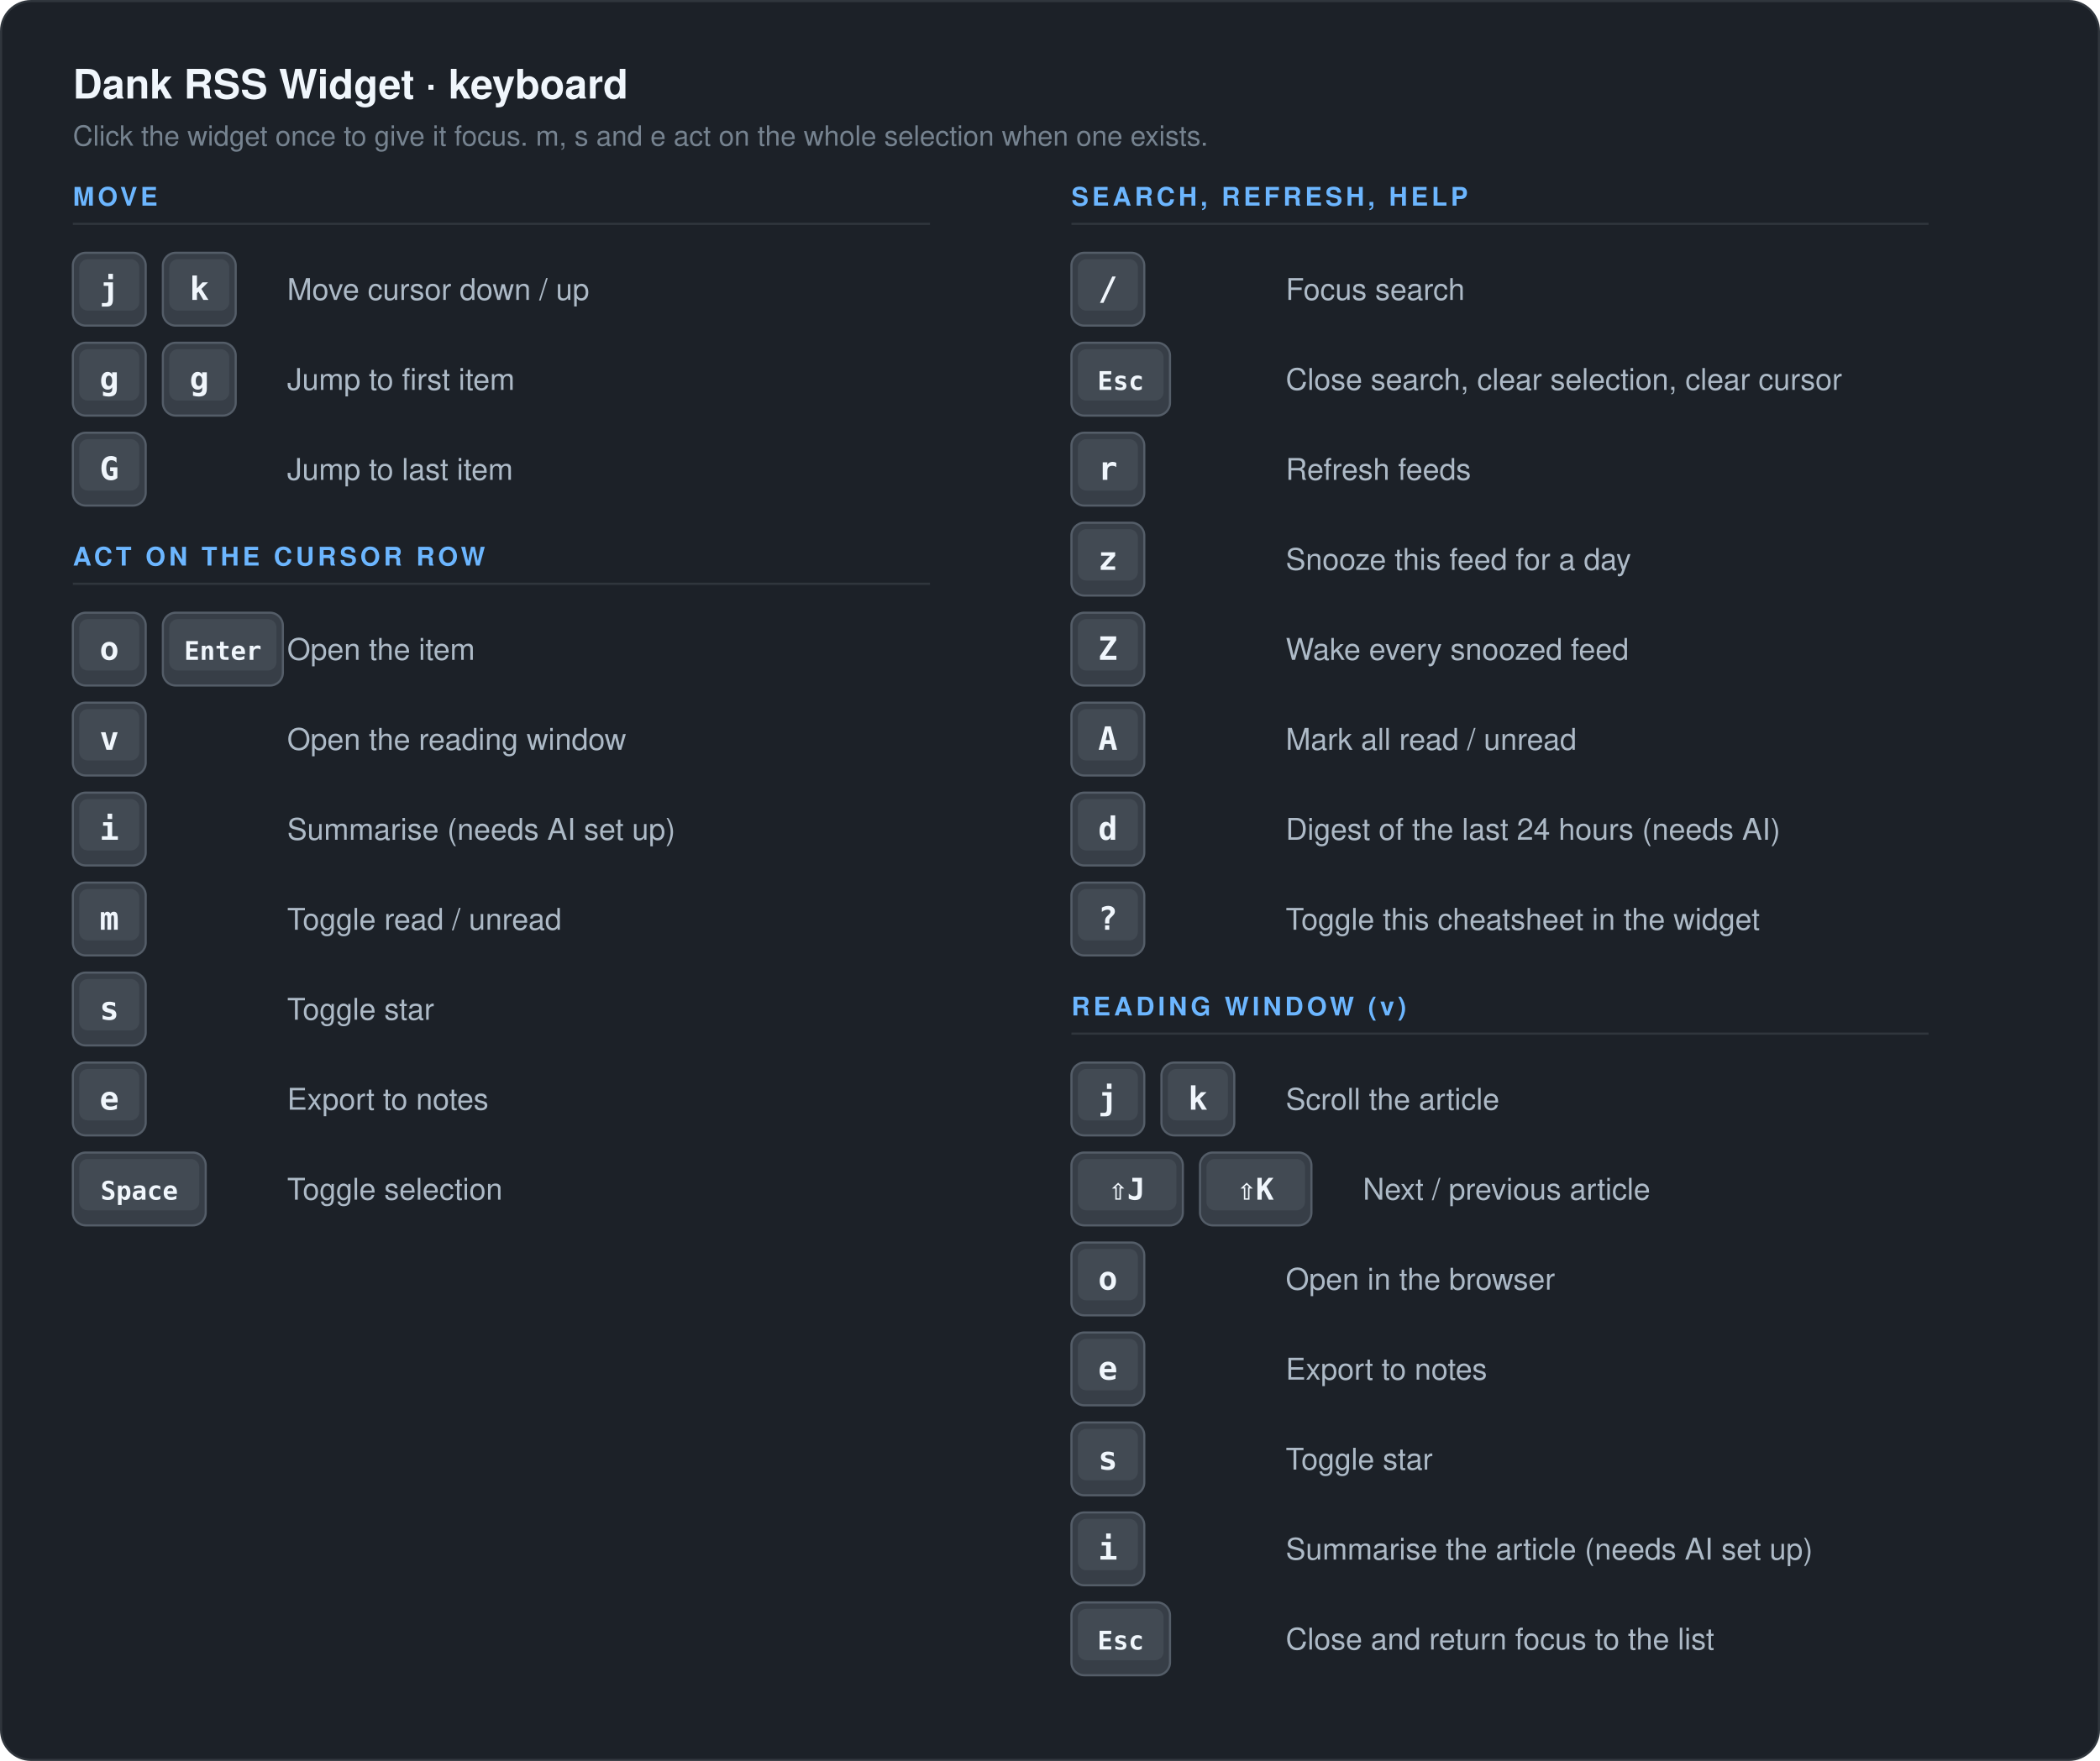
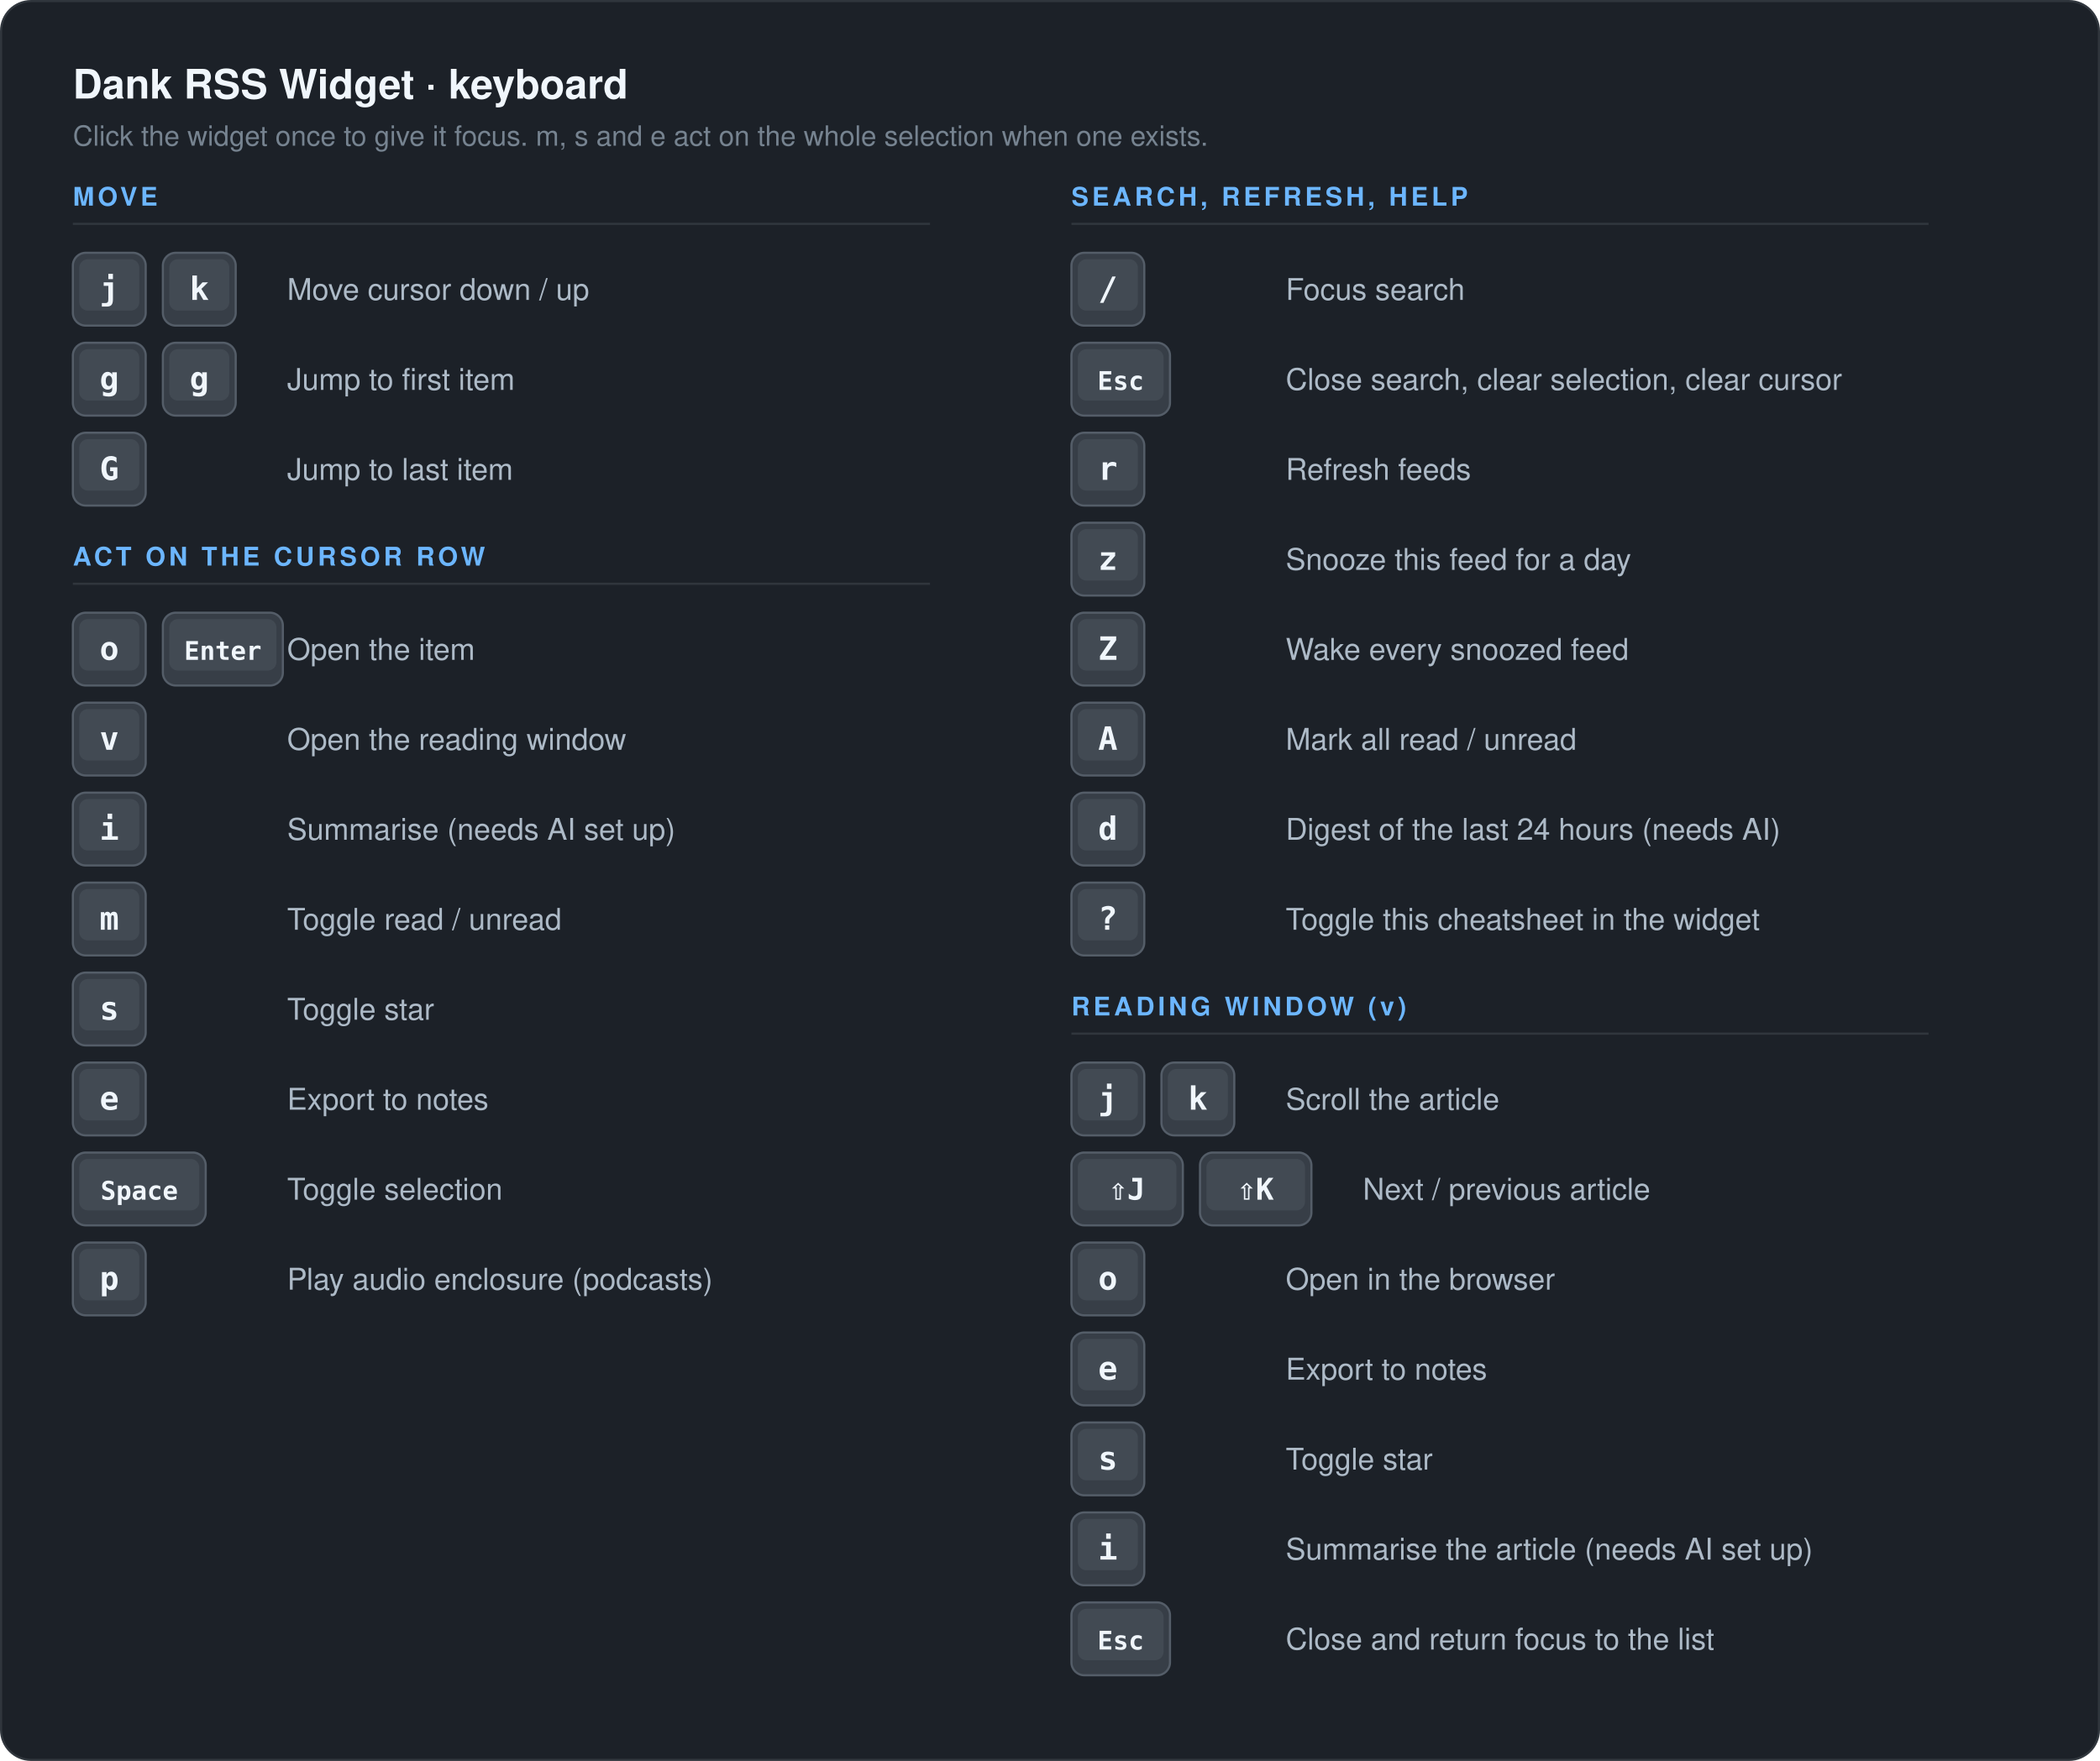
<svg xmlns="http://www.w3.org/2000/svg" viewBox="0 0 980 822" width="980" height="822" role="img" aria-label="Keyboard bindings for the Dank RSS Widget">
  <rect x="0.5" y="0.5" width="979" height="821" rx="14" ry="14" fill="#1c2128" stroke="#30363d" stroke-width="1" />
  <text x="34" y="46" fill="#f0f6fc" font-family="-apple-system, BlinkMacSystemFont, Segoe UI, Helvetica, Arial, sans-serif" font-size="19" font-weight="700">Dank RSS Widget · keyboard</text>
  <text x="34" y="68" fill="#768390" font-family="-apple-system, BlinkMacSystemFont, Segoe UI, Helvetica, Arial, sans-serif" font-size="13">Click the widget once to give it focus. m, s and e act on the whole selection when one exists.</text>
  <g>
    <text x="34" y="96" fill="#6cb6ff" font-family="-apple-system, BlinkMacSystemFont, Segoe UI, Helvetica, Arial, sans-serif" font-size="12" font-weight="700" letter-spacing="1.6">MOVE</text>
    <rect x="34" y="104" width="400" height="1" fill="#30363d" />
    <rect x="34" y="118" width="34" height="34" rx="6" ry="6" fill="#373e47" stroke="#545d68" stroke-width="1" />
    <rect x="37" y="121" width="28" height="24" rx="4" ry="4" fill="#424a53" />
    <text x="51" y="140" fill="#f0f6fc" font-family="ui-monospace, SFMono-Regular, Menlo, Consolas, monospace" font-size="15" font-weight="600" text-anchor="middle">j</text>
    <rect x="76" y="118" width="34" height="34" rx="6" ry="6" fill="#373e47" stroke="#545d68" stroke-width="1" />
    <rect x="79" y="121" width="28" height="24" rx="4" ry="4" fill="#424a53" />
    <text x="93" y="140" fill="#f0f6fc" font-family="ui-monospace, SFMono-Regular, Menlo, Consolas, monospace" font-size="15" font-weight="600" text-anchor="middle">k</text>
    <text x="134" y="140" fill="#adbac7" font-family="-apple-system, BlinkMacSystemFont, Segoe UI, Helvetica, Arial, sans-serif" font-size="14">Move cursor down / up</text>
    <rect x="34" y="160" width="34" height="34" rx="6" ry="6" fill="#373e47" stroke="#545d68" stroke-width="1" />
    <rect x="37" y="163" width="28" height="24" rx="4" ry="4" fill="#424a53" />
    <text x="51" y="182" fill="#f0f6fc" font-family="ui-monospace, SFMono-Regular, Menlo, Consolas, monospace" font-size="15" font-weight="600" text-anchor="middle">g</text>
    <rect x="76" y="160" width="34" height="34" rx="6" ry="6" fill="#373e47" stroke="#545d68" stroke-width="1" />
    <rect x="79" y="163" width="28" height="24" rx="4" ry="4" fill="#424a53" />
    <text x="93" y="182" fill="#f0f6fc" font-family="ui-monospace, SFMono-Regular, Menlo, Consolas, monospace" font-size="15" font-weight="600" text-anchor="middle">g</text>
    <text x="134" y="182" fill="#adbac7" font-family="-apple-system, BlinkMacSystemFont, Segoe UI, Helvetica, Arial, sans-serif" font-size="14">Jump to first item</text>
    <rect x="34" y="202" width="34" height="34" rx="6" ry="6" fill="#373e47" stroke="#545d68" stroke-width="1" />
    <rect x="37" y="205" width="28" height="24" rx="4" ry="4" fill="#424a53" />
    <text x="51" y="224" fill="#f0f6fc" font-family="ui-monospace, SFMono-Regular, Menlo, Consolas, monospace" font-size="15" font-weight="600" text-anchor="middle">G</text>
    <text x="134" y="224" fill="#adbac7" font-family="-apple-system, BlinkMacSystemFont, Segoe UI, Helvetica, Arial, sans-serif" font-size="14">Jump to last item</text>
    <text x="34" y="264" fill="#6cb6ff" font-family="-apple-system, BlinkMacSystemFont, Segoe UI, Helvetica, Arial, sans-serif" font-size="12" font-weight="700" letter-spacing="1.6">ACT ON THE CURSOR ROW</text>
    <rect x="34" y="272" width="400" height="1" fill="#30363d" />
    <rect x="34" y="286" width="34" height="34" rx="6" ry="6" fill="#373e47" stroke="#545d68" stroke-width="1" />
    <rect x="37" y="289" width="28" height="24" rx="4" ry="4" fill="#424a53" />
    <text x="51" y="308" fill="#f0f6fc" font-family="ui-monospace, SFMono-Regular, Menlo, Consolas, monospace" font-size="15" font-weight="600" text-anchor="middle">o</text>
    <rect x="76" y="286" width="56" height="34" rx="6" ry="6" fill="#373e47" stroke="#545d68" stroke-width="1" />
    <rect x="79" y="289" width="50" height="24" rx="4" ry="4" fill="#424a53" />
    <text x="104" y="308" fill="#f0f6fc" font-family="ui-monospace, SFMono-Regular, Menlo, Consolas, monospace" font-size="12" font-weight="600" text-anchor="middle">Enter</text>
    <text x="134" y="308" fill="#adbac7" font-family="-apple-system, BlinkMacSystemFont, Segoe UI, Helvetica, Arial, sans-serif" font-size="14">Open the item</text>
    <rect x="34" y="328" width="34" height="34" rx="6" ry="6" fill="#373e47" stroke="#545d68" stroke-width="1" />
    <rect x="37" y="331" width="28" height="24" rx="4" ry="4" fill="#424a53" />
    <text x="51" y="350" fill="#f0f6fc" font-family="ui-monospace, SFMono-Regular, Menlo, Consolas, monospace" font-size="15" font-weight="600" text-anchor="middle">v</text>
    <text x="134" y="350" fill="#adbac7" font-family="-apple-system, BlinkMacSystemFont, Segoe UI, Helvetica, Arial, sans-serif" font-size="14">Open the reading window</text>
    <rect x="34" y="370" width="34" height="34" rx="6" ry="6" fill="#373e47" stroke="#545d68" stroke-width="1" />
    <rect x="37" y="373" width="28" height="24" rx="4" ry="4" fill="#424a53" />
    <text x="51" y="392" fill="#f0f6fc" font-family="ui-monospace, SFMono-Regular, Menlo, Consolas, monospace" font-size="15" font-weight="600" text-anchor="middle">i</text>
    <text x="134" y="392" fill="#adbac7" font-family="-apple-system, BlinkMacSystemFont, Segoe UI, Helvetica, Arial, sans-serif" font-size="14">Summarise (needs AI set up)</text>
    <rect x="34" y="412" width="34" height="34" rx="6" ry="6" fill="#373e47" stroke="#545d68" stroke-width="1" />
    <rect x="37" y="415" width="28" height="24" rx="4" ry="4" fill="#424a53" />
    <text x="51" y="434" fill="#f0f6fc" font-family="ui-monospace, SFMono-Regular, Menlo, Consolas, monospace" font-size="15" font-weight="600" text-anchor="middle">m</text>
    <text x="134" y="434" fill="#adbac7" font-family="-apple-system, BlinkMacSystemFont, Segoe UI, Helvetica, Arial, sans-serif" font-size="14">Toggle read / unread</text>
    <rect x="34" y="454" width="34" height="34" rx="6" ry="6" fill="#373e47" stroke="#545d68" stroke-width="1" />
    <rect x="37" y="457" width="28" height="24" rx="4" ry="4" fill="#424a53" />
    <text x="51" y="476" fill="#f0f6fc" font-family="ui-monospace, SFMono-Regular, Menlo, Consolas, monospace" font-size="15" font-weight="600" text-anchor="middle">s</text>
    <text x="134" y="476" fill="#adbac7" font-family="-apple-system, BlinkMacSystemFont, Segoe UI, Helvetica, Arial, sans-serif" font-size="14">Toggle star</text>
    <rect x="34" y="496" width="34" height="34" rx="6" ry="6" fill="#373e47" stroke="#545d68" stroke-width="1" />
    <rect x="37" y="499" width="28" height="24" rx="4" ry="4" fill="#424a53" />
    <text x="51" y="518" fill="#f0f6fc" font-family="ui-monospace, SFMono-Regular, Menlo, Consolas, monospace" font-size="15" font-weight="600" text-anchor="middle">e</text>
    <text x="134" y="518" fill="#adbac7" font-family="-apple-system, BlinkMacSystemFont, Segoe UI, Helvetica, Arial, sans-serif" font-size="14">Export to notes</text>
    <rect x="34" y="538" width="62" height="34" rx="6" ry="6" fill="#373e47" stroke="#545d68" stroke-width="1" />
    <rect x="37" y="541" width="56" height="24" rx="4" ry="4" fill="#424a53" />
    <text x="65" y="560" fill="#f0f6fc" font-family="ui-monospace, SFMono-Regular, Menlo, Consolas, monospace" font-size="12" font-weight="600" text-anchor="middle">Space</text>
    <text x="134" y="560" fill="#adbac7" font-family="-apple-system, BlinkMacSystemFont, Segoe UI, Helvetica, Arial, sans-serif" font-size="14">Toggle selection</text>
+     <rect x="34" y="580" width="34" height="34" rx="6" ry="6" fill="#373e47" stroke="#545d68" stroke-width="1" />
+     <rect x="37" y="583" width="28" height="24" rx="4" ry="4" fill="#424a53" />
+     <text x="51" y="602" fill="#f0f6fc" font-family="ui-monospace, SFMono-Regular, Menlo, Consolas, monospace" font-size="15" font-weight="600" text-anchor="middle">p</text>
+     <text x="134" y="602" fill="#adbac7" font-family="-apple-system, BlinkMacSystemFont, Segoe UI, Helvetica, Arial, sans-serif" font-size="14">Play audio enclosure (podcasts)</text>
    <text x="500" y="96" fill="#6cb6ff" font-family="-apple-system, BlinkMacSystemFont, Segoe UI, Helvetica, Arial, sans-serif" font-size="12" font-weight="700" letter-spacing="1.6">SEARCH, REFRESH, HELP</text>
    <rect x="500" y="104" width="400" height="1" fill="#30363d" />
    <rect x="500" y="118" width="34" height="34" rx="6" ry="6" fill="#373e47" stroke="#545d68" stroke-width="1" />
    <rect x="503" y="121" width="28" height="24" rx="4" ry="4" fill="#424a53" />
    <text x="517" y="140" fill="#f0f6fc" font-family="ui-monospace, SFMono-Regular, Menlo, Consolas, monospace" font-size="15" font-weight="600" text-anchor="middle">/</text>
    <text x="600" y="140" fill="#adbac7" font-family="-apple-system, BlinkMacSystemFont, Segoe UI, Helvetica, Arial, sans-serif" font-size="14">Focus search</text>
    <rect x="500" y="160" width="46" height="34" rx="6" ry="6" fill="#373e47" stroke="#545d68" stroke-width="1" />
    <rect x="503" y="163" width="40" height="24" rx="4" ry="4" fill="#424a53" />
    <text x="523" y="182" fill="#f0f6fc" font-family="ui-monospace, SFMono-Regular, Menlo, Consolas, monospace" font-size="12" font-weight="600" text-anchor="middle">Esc</text>
    <text x="600" y="182" fill="#adbac7" font-family="-apple-system, BlinkMacSystemFont, Segoe UI, Helvetica, Arial, sans-serif" font-size="14">Close search, clear selection, clear cursor</text>
    <rect x="500" y="202" width="34" height="34" rx="6" ry="6" fill="#373e47" stroke="#545d68" stroke-width="1" />
    <rect x="503" y="205" width="28" height="24" rx="4" ry="4" fill="#424a53" />
    <text x="517" y="224" fill="#f0f6fc" font-family="ui-monospace, SFMono-Regular, Menlo, Consolas, monospace" font-size="15" font-weight="600" text-anchor="middle">r</text>
    <text x="600" y="224" fill="#adbac7" font-family="-apple-system, BlinkMacSystemFont, Segoe UI, Helvetica, Arial, sans-serif" font-size="14">Refresh feeds</text>
    <rect x="500" y="244" width="34" height="34" rx="6" ry="6" fill="#373e47" stroke="#545d68" stroke-width="1" />
    <rect x="503" y="247" width="28" height="24" rx="4" ry="4" fill="#424a53" />
    <text x="517" y="266" fill="#f0f6fc" font-family="ui-monospace, SFMono-Regular, Menlo, Consolas, monospace" font-size="15" font-weight="600" text-anchor="middle">z</text>
    <text x="600" y="266" fill="#adbac7" font-family="-apple-system, BlinkMacSystemFont, Segoe UI, Helvetica, Arial, sans-serif" font-size="14">Snooze this feed for a day</text>
    <rect x="500" y="286" width="34" height="34" rx="6" ry="6" fill="#373e47" stroke="#545d68" stroke-width="1" />
    <rect x="503" y="289" width="28" height="24" rx="4" ry="4" fill="#424a53" />
    <text x="517" y="308" fill="#f0f6fc" font-family="ui-monospace, SFMono-Regular, Menlo, Consolas, monospace" font-size="15" font-weight="600" text-anchor="middle">Z</text>
    <text x="600" y="308" fill="#adbac7" font-family="-apple-system, BlinkMacSystemFont, Segoe UI, Helvetica, Arial, sans-serif" font-size="14">Wake every snoozed feed</text>
    <rect x="500" y="328" width="34" height="34" rx="6" ry="6" fill="#373e47" stroke="#545d68" stroke-width="1" />
    <rect x="503" y="331" width="28" height="24" rx="4" ry="4" fill="#424a53" />
    <text x="517" y="350" fill="#f0f6fc" font-family="ui-monospace, SFMono-Regular, Menlo, Consolas, monospace" font-size="15" font-weight="600" text-anchor="middle">A</text>
    <text x="600" y="350" fill="#adbac7" font-family="-apple-system, BlinkMacSystemFont, Segoe UI, Helvetica, Arial, sans-serif" font-size="14">Mark all read / unread</text>
    <rect x="500" y="370" width="34" height="34" rx="6" ry="6" fill="#373e47" stroke="#545d68" stroke-width="1" />
    <rect x="503" y="373" width="28" height="24" rx="4" ry="4" fill="#424a53" />
    <text x="517" y="392" fill="#f0f6fc" font-family="ui-monospace, SFMono-Regular, Menlo, Consolas, monospace" font-size="15" font-weight="600" text-anchor="middle">d</text>
    <text x="600" y="392" fill="#adbac7" font-family="-apple-system, BlinkMacSystemFont, Segoe UI, Helvetica, Arial, sans-serif" font-size="14">Digest of the last 24 hours (needs AI)</text>
    <rect x="500" y="412" width="34" height="34" rx="6" ry="6" fill="#373e47" stroke="#545d68" stroke-width="1" />
    <rect x="503" y="415" width="28" height="24" rx="4" ry="4" fill="#424a53" />
    <text x="517" y="434" fill="#f0f6fc" font-family="ui-monospace, SFMono-Regular, Menlo, Consolas, monospace" font-size="15" font-weight="600" text-anchor="middle">?</text>
    <text x="600" y="434" fill="#adbac7" font-family="-apple-system, BlinkMacSystemFont, Segoe UI, Helvetica, Arial, sans-serif" font-size="14">Toggle this cheatsheet in the widget</text>
    <text x="500" y="474" fill="#6cb6ff" font-family="-apple-system, BlinkMacSystemFont, Segoe UI, Helvetica, Arial, sans-serif" font-size="12" font-weight="700" letter-spacing="1.6">READING WINDOW  (v)</text>
    <rect x="500" y="482" width="400" height="1" fill="#30363d" />
    <rect x="500" y="496" width="34" height="34" rx="6" ry="6" fill="#373e47" stroke="#545d68" stroke-width="1" />
    <rect x="503" y="499" width="28" height="24" rx="4" ry="4" fill="#424a53" />
    <text x="517" y="518" fill="#f0f6fc" font-family="ui-monospace, SFMono-Regular, Menlo, Consolas, monospace" font-size="15" font-weight="600" text-anchor="middle">j</text>
    <rect x="542" y="496" width="34" height="34" rx="6" ry="6" fill="#373e47" stroke="#545d68" stroke-width="1" />
    <rect x="545" y="499" width="28" height="24" rx="4" ry="4" fill="#424a53" />
    <text x="559" y="518" fill="#f0f6fc" font-family="ui-monospace, SFMono-Regular, Menlo, Consolas, monospace" font-size="15" font-weight="600" text-anchor="middle">k</text>
    <text x="600" y="518" fill="#adbac7" font-family="-apple-system, BlinkMacSystemFont, Segoe UI, Helvetica, Arial, sans-serif" font-size="14">Scroll the article</text>
    <rect x="500" y="538" width="52" height="34" rx="6" ry="6" fill="#373e47" stroke="#545d68" stroke-width="1" />
    <rect x="503" y="541" width="46" height="24" rx="4" ry="4" fill="#424a53" />
    <text x="526" y="560" fill="#f0f6fc" font-family="ui-monospace, SFMono-Regular, Menlo, Consolas, monospace" font-size="14" font-weight="600" text-anchor="middle">⇧J</text>
    <rect x="560" y="538" width="52" height="34" rx="6" ry="6" fill="#373e47" stroke="#545d68" stroke-width="1" />
    <rect x="563" y="541" width="46" height="24" rx="4" ry="4" fill="#424a53" />
    <text x="586" y="560" fill="#f0f6fc" font-family="ui-monospace, SFMono-Regular, Menlo, Consolas, monospace" font-size="14" font-weight="600" text-anchor="middle">⇧K</text>
    <text x="636" y="560" fill="#adbac7" font-family="-apple-system, BlinkMacSystemFont, Segoe UI, Helvetica, Arial, sans-serif" font-size="14">Next / previous article</text>
    <rect x="500" y="580" width="34" height="34" rx="6" ry="6" fill="#373e47" stroke="#545d68" stroke-width="1" />
    <rect x="503" y="583" width="28" height="24" rx="4" ry="4" fill="#424a53" />
    <text x="517" y="602" fill="#f0f6fc" font-family="ui-monospace, SFMono-Regular, Menlo, Consolas, monospace" font-size="15" font-weight="600" text-anchor="middle">o</text>
    <text x="600" y="602" fill="#adbac7" font-family="-apple-system, BlinkMacSystemFont, Segoe UI, Helvetica, Arial, sans-serif" font-size="14">Open in the browser</text>
    <rect x="500" y="622" width="34" height="34" rx="6" ry="6" fill="#373e47" stroke="#545d68" stroke-width="1" />
    <rect x="503" y="625" width="28" height="24" rx="4" ry="4" fill="#424a53" />
    <text x="517" y="644" fill="#f0f6fc" font-family="ui-monospace, SFMono-Regular, Menlo, Consolas, monospace" font-size="15" font-weight="600" text-anchor="middle">e</text>
    <text x="600" y="644" fill="#adbac7" font-family="-apple-system, BlinkMacSystemFont, Segoe UI, Helvetica, Arial, sans-serif" font-size="14">Export to notes</text>
    <rect x="500" y="664" width="34" height="34" rx="6" ry="6" fill="#373e47" stroke="#545d68" stroke-width="1" />
    <rect x="503" y="667" width="28" height="24" rx="4" ry="4" fill="#424a53" />
    <text x="517" y="686" fill="#f0f6fc" font-family="ui-monospace, SFMono-Regular, Menlo, Consolas, monospace" font-size="15" font-weight="600" text-anchor="middle">s</text>
    <text x="600" y="686" fill="#adbac7" font-family="-apple-system, BlinkMacSystemFont, Segoe UI, Helvetica, Arial, sans-serif" font-size="14">Toggle star</text>
    <rect x="500" y="706" width="34" height="34" rx="6" ry="6" fill="#373e47" stroke="#545d68" stroke-width="1" />
    <rect x="503" y="709" width="28" height="24" rx="4" ry="4" fill="#424a53" />
    <text x="517" y="728" fill="#f0f6fc" font-family="ui-monospace, SFMono-Regular, Menlo, Consolas, monospace" font-size="15" font-weight="600" text-anchor="middle">i</text>
    <text x="600" y="728" fill="#adbac7" font-family="-apple-system, BlinkMacSystemFont, Segoe UI, Helvetica, Arial, sans-serif" font-size="14">Summarise the article (needs AI set up)</text>
    <rect x="500" y="748" width="46" height="34" rx="6" ry="6" fill="#373e47" stroke="#545d68" stroke-width="1" />
    <rect x="503" y="751" width="40" height="24" rx="4" ry="4" fill="#424a53" />
    <text x="523" y="770" fill="#f0f6fc" font-family="ui-monospace, SFMono-Regular, Menlo, Consolas, monospace" font-size="12" font-weight="600" text-anchor="middle">Esc</text>
    <text x="600" y="770" fill="#adbac7" font-family="-apple-system, BlinkMacSystemFont, Segoe UI, Helvetica, Arial, sans-serif" font-size="14">Close and return focus to the list</text>
  </g>
</svg>
